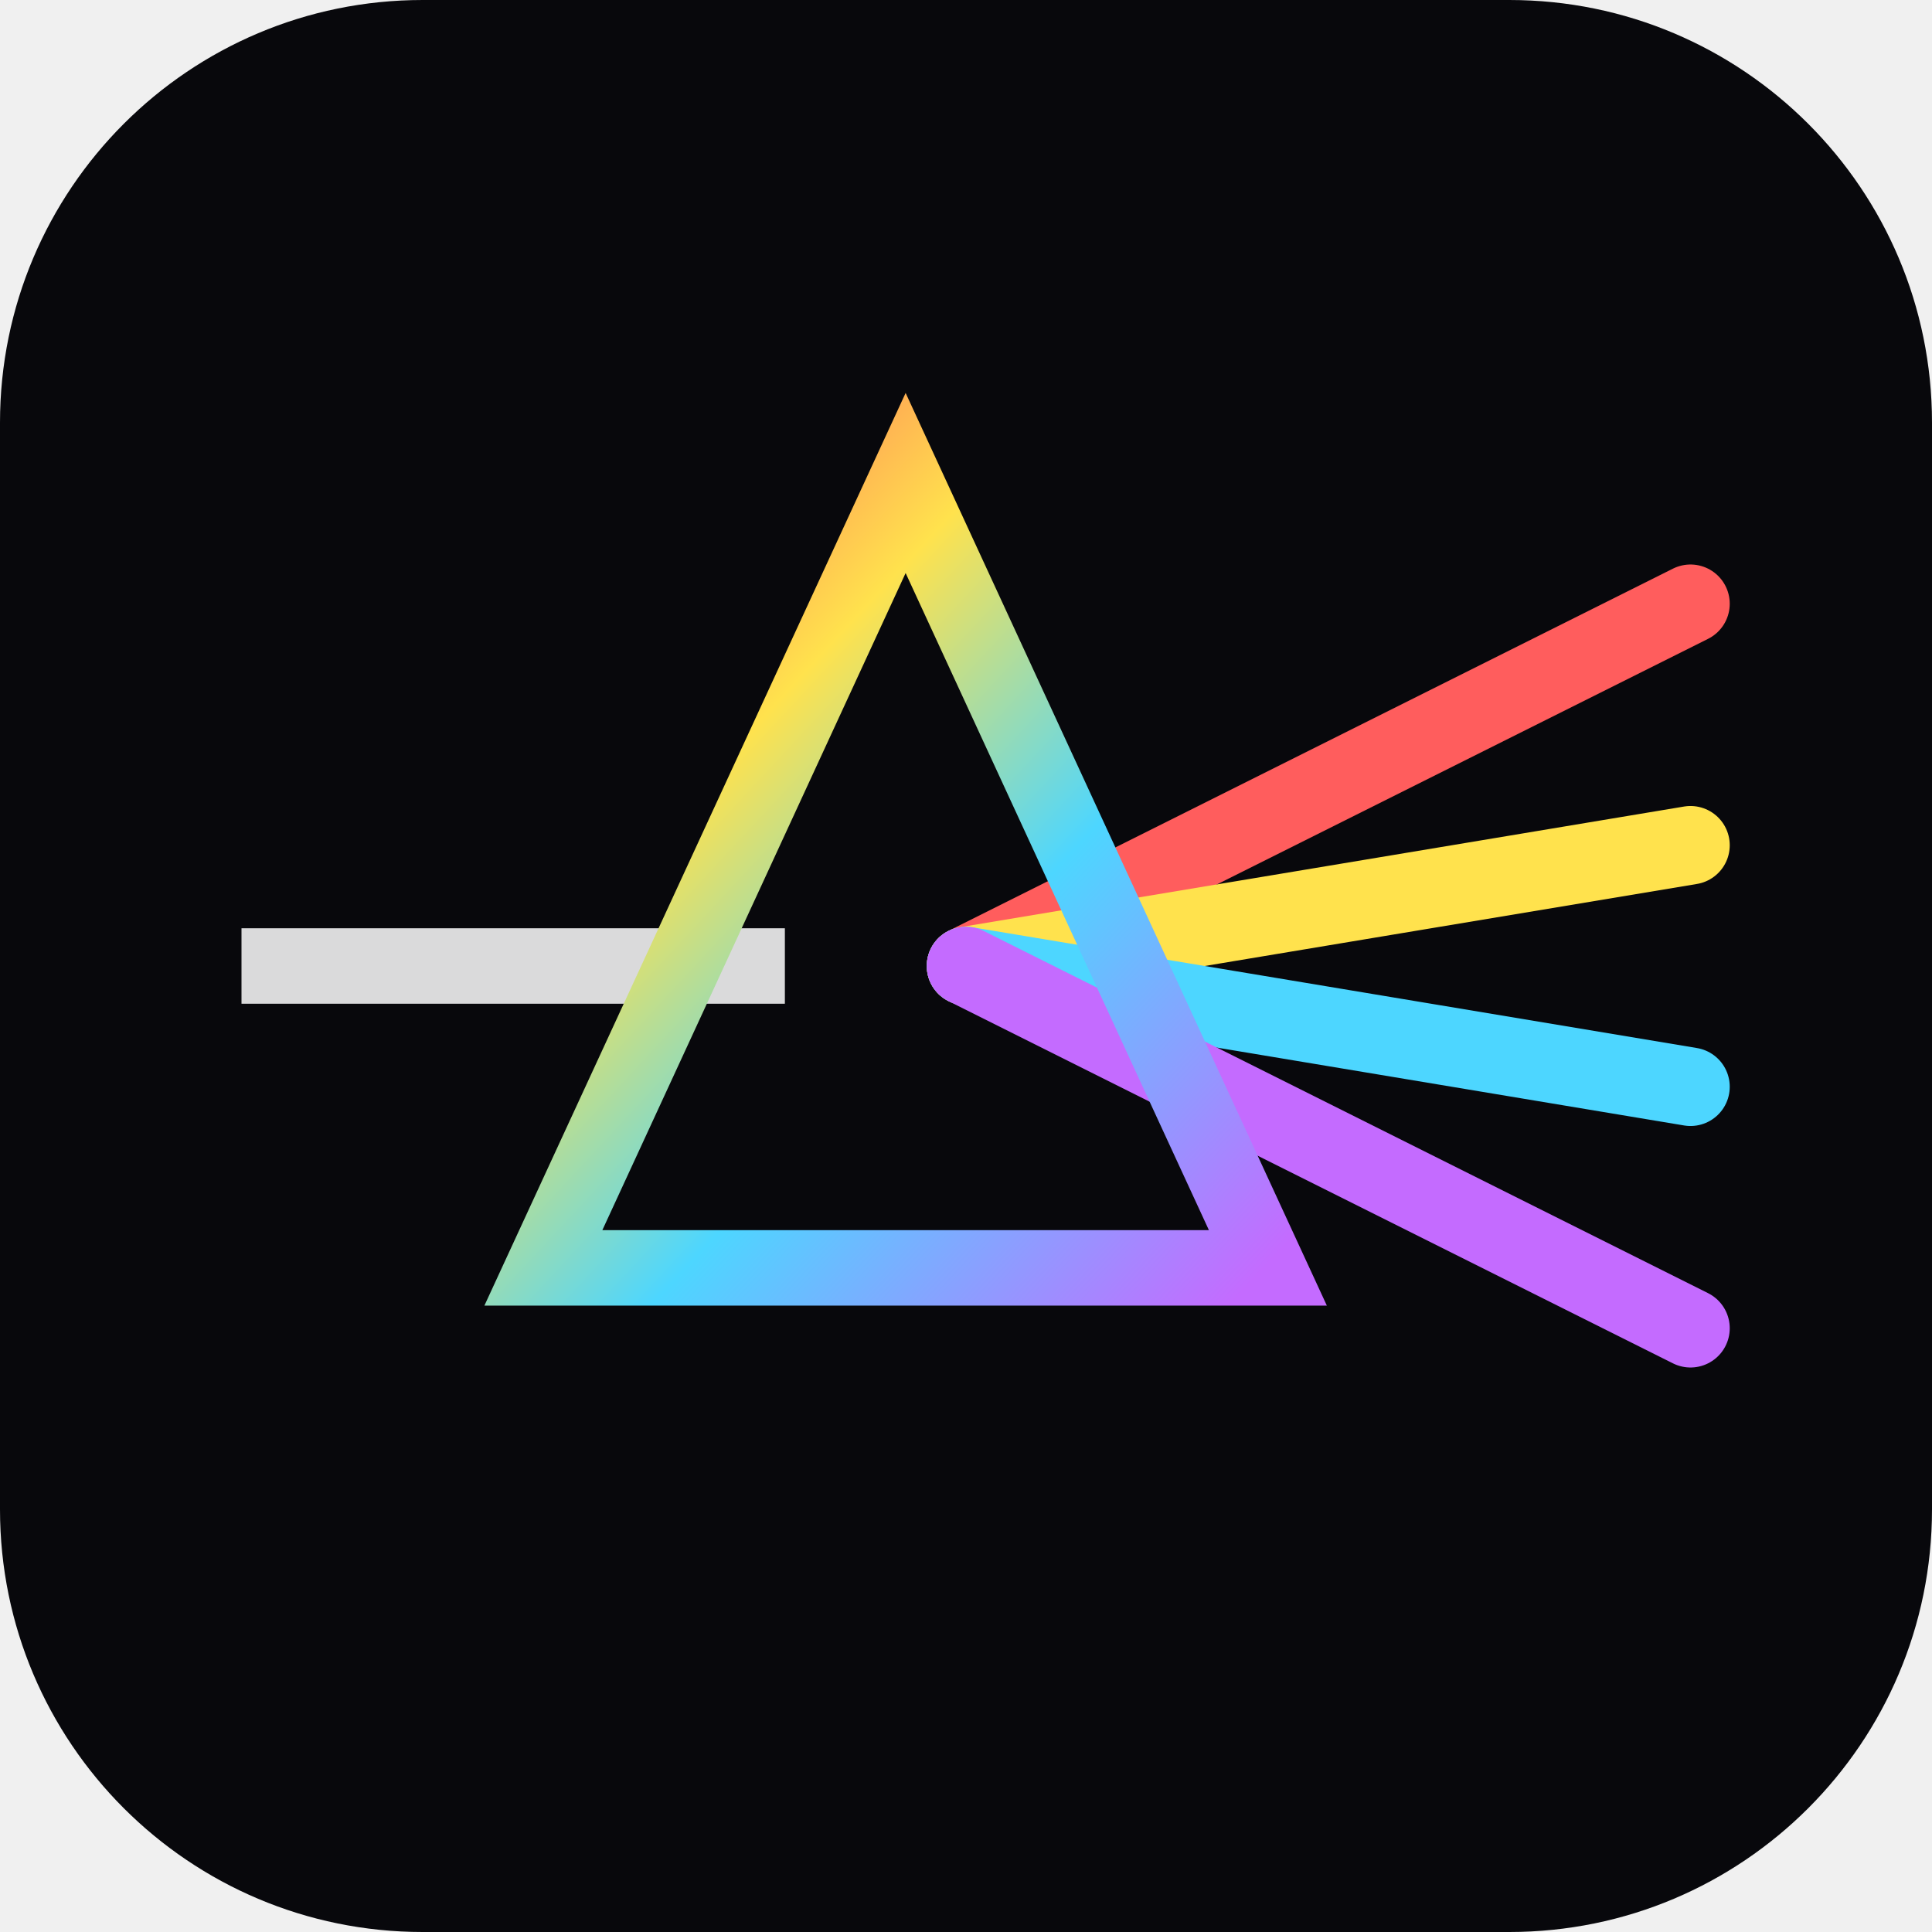
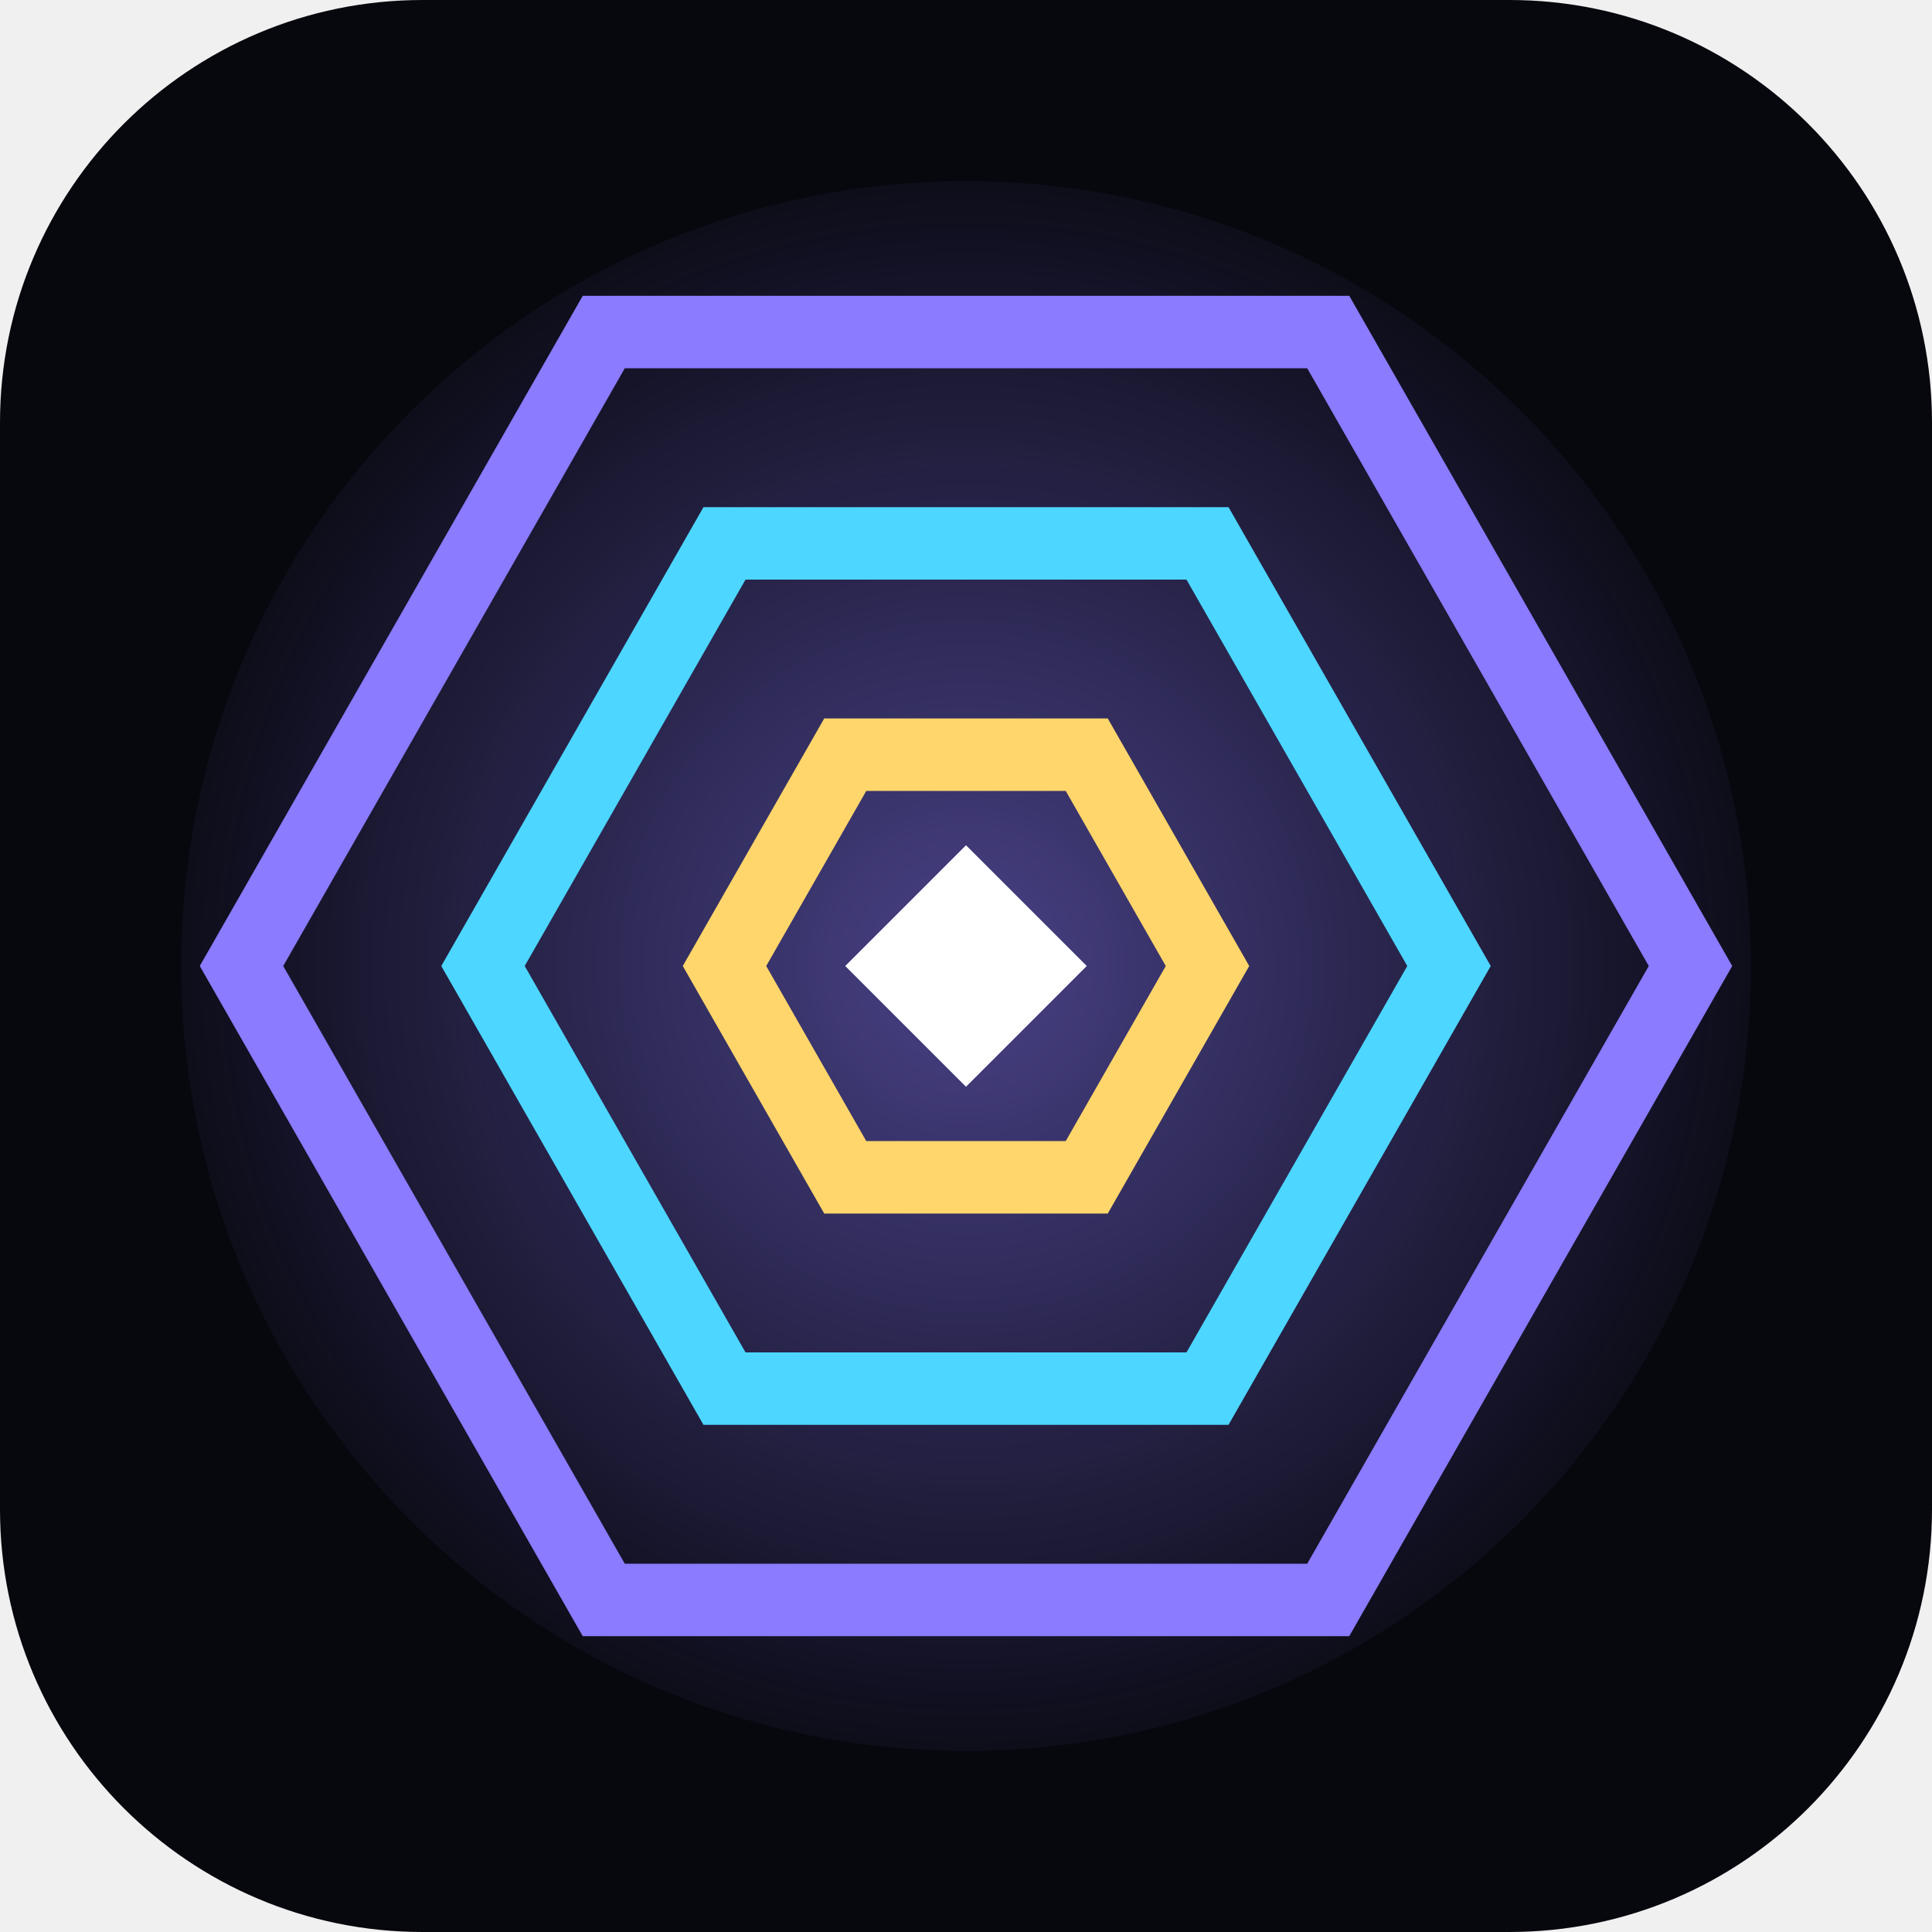
<svg xmlns="http://www.w3.org/2000/svg" viewBox="0 0 64 64">
  <defs>
-     <linearGradient id="s" x1="0" y1="0" x2="1" y2="1">
-       <stop offset="0" stop-color="#ff5d5d" />
-       <stop offset=".3" stop-color="#ffe24d" />
-       <stop offset=".6" stop-color="#4dd6ff" />
-       <stop offset="1" stop-color="#c46bff" />
-     </linearGradient>
+     <radialGradient id="s" cx="50%" cy="50%" r="55%">
+       <stop offset="0" stop-color="#8a7bff" stop-opacity=".5" />
+       <stop offset="1" stop-color="#8a7bff" stop-opacity="0" />
+     </radialGradient>
  </defs>
-   <rect width="64" height="64" rx="14" fill="#08080c" />
-   <line x1="8" y1="32" x2="26" y2="32" stroke="#fff" stroke-width="2.5" opacity=".85" />
-   <g stroke-width="2.6" stroke-linecap="round">
-     <line x1="32" y1="32" x2="56" y2="20" stroke="#ff5d5d" />
-     <line x1="32" y1="32" x2="56" y2="28" stroke="#ffe24d" />
-     <line x1="32" y1="32" x2="56" y2="36" stroke="#4dd6ff" />
-     <line x1="32" y1="32" x2="56" y2="44" stroke="#c46bff" />
-   </g>
-   <polygon points="30,16 42,42 18,42" fill="none" stroke="url(#s)" stroke-width="2.5" />
+   <rect width="64" height="64" rx="14" fill="#07070e" />
+   <circle cx="32" cy="32" r="26" fill="url(#s)" />
+   <polygon points="56,32 44,53 20,53 8,32 20,11 44,11" fill="none" stroke="#8a7bff" stroke-width="2.4" />
+   <polygon points="48,32 40,46 24,46 16,32 24,18 40,18" fill="none" stroke="#4dd6ff" stroke-width="2.4" />
+   <polygon points="40,32 36,39 28,39 24,32 28,25 36,25" fill="none" stroke="#ffd66b" stroke-width="2.4" />
+   <path d="M32 28 L36 32 L32 36 L28 32 Z" fill="#ffffff" />
</svg>
